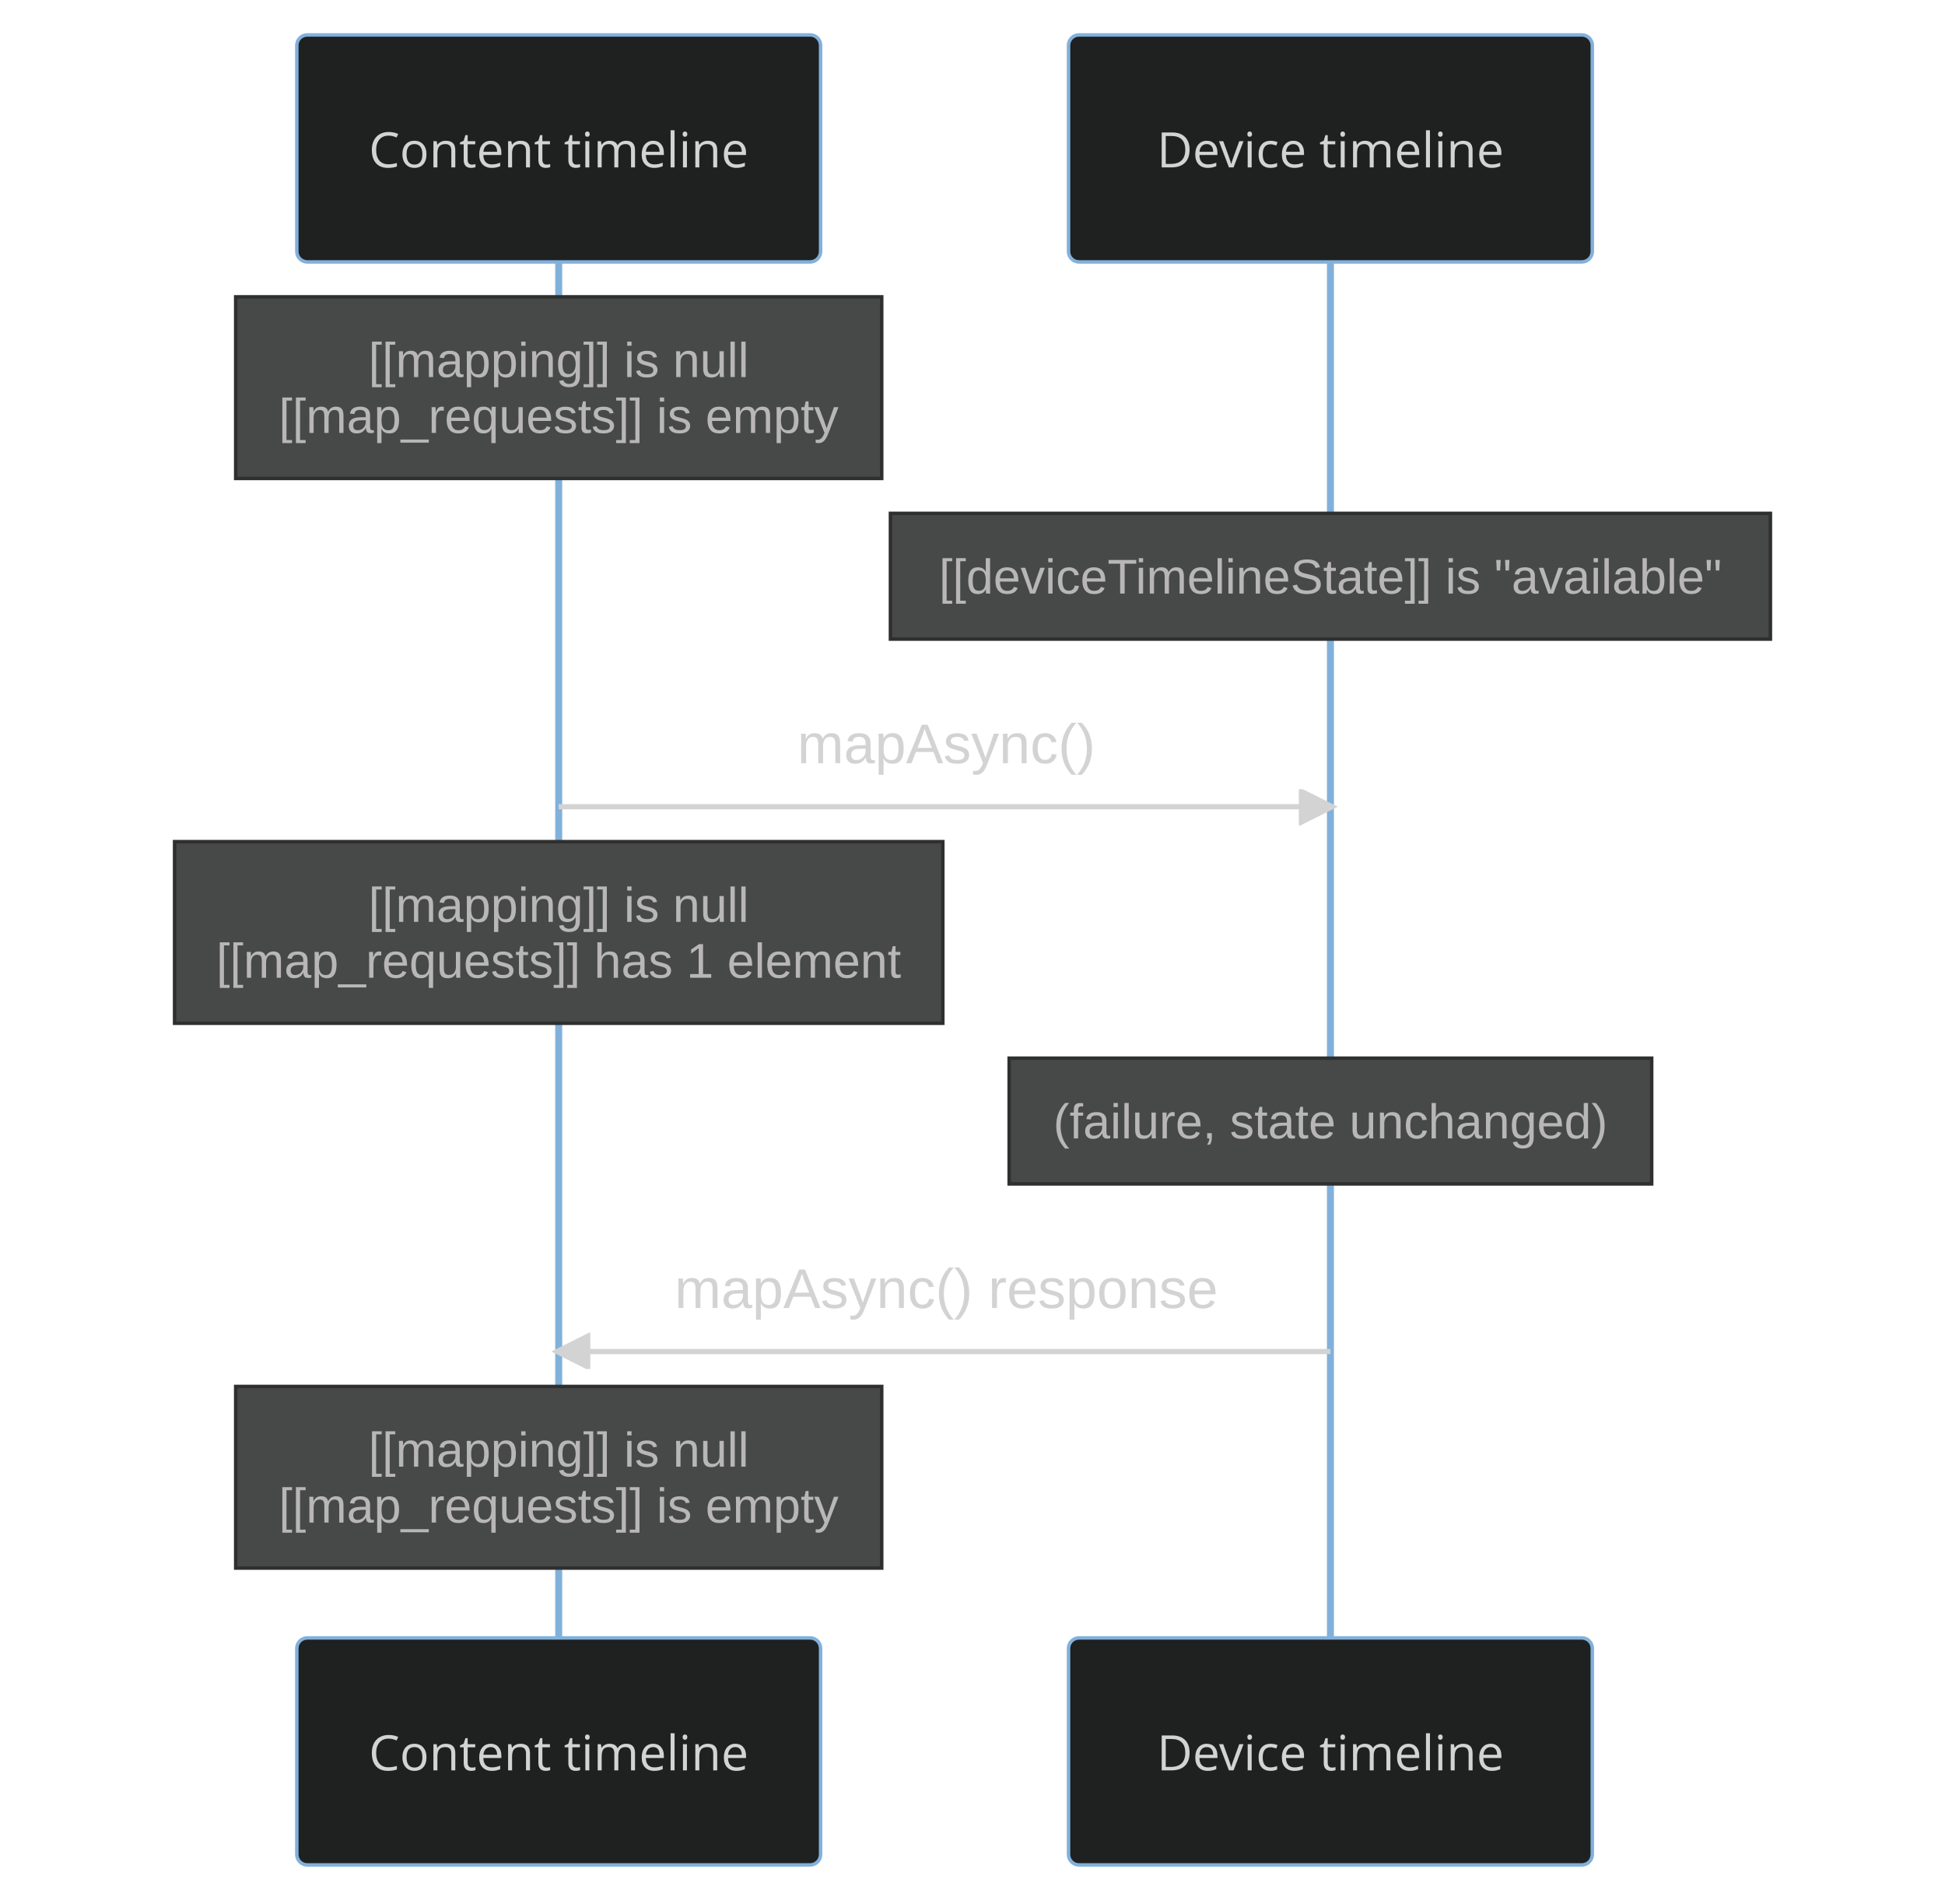
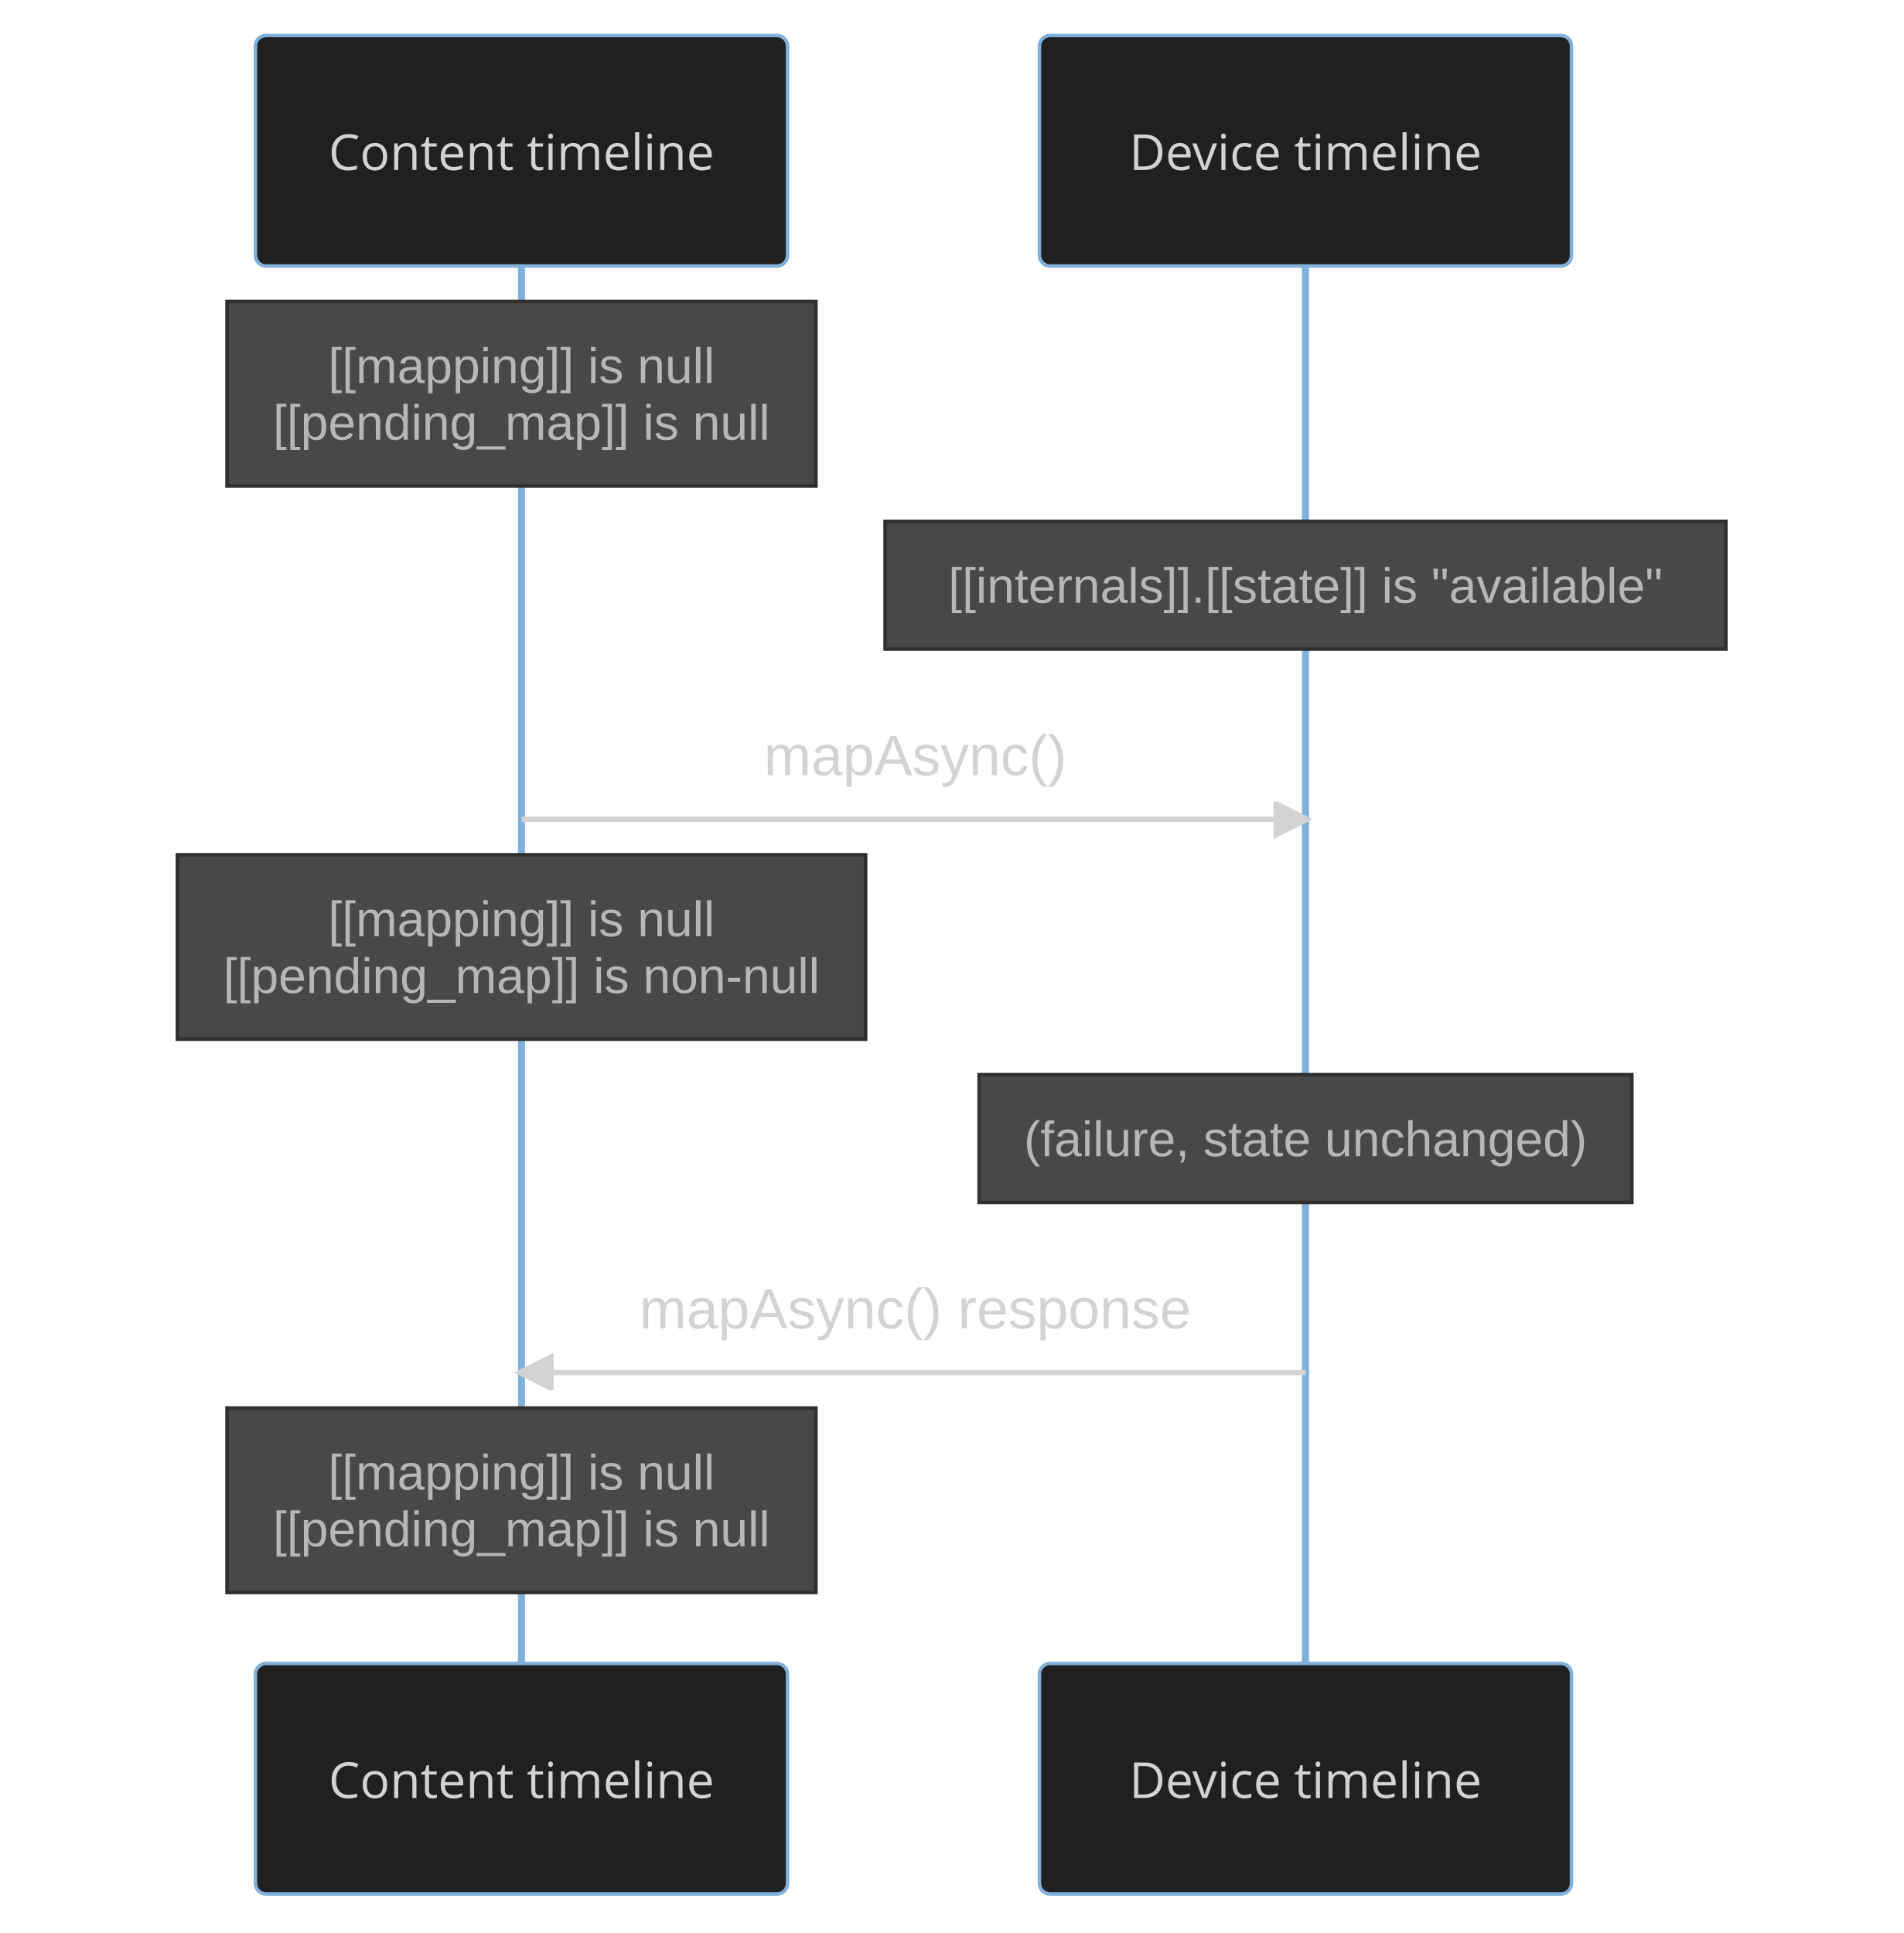
- <svg xmlns="http://www.w3.org/2000/svg" id="mermaid-0" width="100%" height="545" style="max-width: 557px; background-color: black;" viewBox="-85 -10 557 545" role="img" aria-labelledby="chart-title-mermaid-0 chart-desc-mermaid-0">
+ <svg xmlns="http://www.w3.org/2000/svg" id="mermaid-0" width="100%" height="545" style="max-width: 536.5px; background-color: black;" viewBox="-72 -10 536.5 545" role="img" aria-labelledby="chart-title-mermaid-0 chart-desc-mermaid-0">
  <style>#mermaid-0 {font-family:"trebuchet ms",verdana,arial,sans-serif;font-size:16px;fill:#ccc;}#mermaid-0 .error-icon{fill:#a44141;}#mermaid-0 .error-text{fill:#ddd;stroke:#ddd;}#mermaid-0 .edge-thickness-normal{stroke-width:2px;}#mermaid-0 .edge-thickness-thick{stroke-width:3.5px;}#mermaid-0 .edge-pattern-solid{stroke-dasharray:0;}#mermaid-0 .edge-pattern-dashed{stroke-dasharray:3;}#mermaid-0 .edge-pattern-dotted{stroke-dasharray:2;}#mermaid-0 .marker{fill:lightgrey;stroke:lightgrey;}#mermaid-0 .marker.cross{stroke:lightgrey;}#mermaid-0 svg{font-family:"trebuchet ms",verdana,arial,sans-serif;font-size:16px;}#mermaid-0 .actor{stroke:#81B1DB;fill:#1f2020;}#mermaid-0 text.actor&gt;tspan{fill:lightgrey;stroke:none;}#mermaid-0 .actor-line{stroke:lightgrey;}#mermaid-0 .messageLine0{stroke-width:1.5;stroke-dasharray:none;stroke:lightgrey;}#mermaid-0 .messageLine1{stroke-width:1.5;stroke-dasharray:2,2;stroke:lightgrey;}#mermaid-0 #arrowhead path{fill:lightgrey;stroke:lightgrey;}#mermaid-0 .sequenceNumber{fill:black;}#mermaid-0 #sequencenumber{fill:lightgrey;}#mermaid-0 #crosshead path{fill:lightgrey;stroke:lightgrey;}#mermaid-0 .messageText{fill:lightgrey;stroke:lightgrey;}#mermaid-0 .labelBox{stroke:#81B1DB;fill:#1f2020;}#mermaid-0 .labelText,#mermaid-0 .labelText&gt;tspan{fill:lightgrey;stroke:none;}#mermaid-0 .loopText,#mermaid-0 .loopText&gt;tspan{fill:lightgrey;stroke:none;}#mermaid-0 .loopLine{stroke-width:2px;stroke-dasharray:2,2;stroke:#81B1DB;fill:#81B1DB;}#mermaid-0 .note{stroke:hsl(180, 0%, 18.353%);fill:hsl(180, 1.587%, 28.353%);}#mermaid-0 .noteText,#mermaid-0 .noteText&gt;tspan{fill:rgb(183.848, 181.552, 181.552);stroke:none;}#mermaid-0 .activation0{fill:hsl(180, 1.587%, 28.353%);stroke:#81B1DB;}#mermaid-0 .activation1{fill:hsl(180, 1.587%, 28.353%);stroke:#81B1DB;}#mermaid-0 .activation2{fill:hsl(180, 1.587%, 28.353%);stroke:#81B1DB;}#mermaid-0 .actorPopupMenu{position:absolute;}#mermaid-0 .actorPopupMenuPanel{position:absolute;fill:#1f2020;box-shadow:0px 8px 16px 0px rgba(0,0,0,0.2);filter:drop-shadow(3px 5px 2px rgb(0 0 0 / 0.4));}#mermaid-0 .actor-man line{stroke:#81B1DB;fill:#1f2020;}#mermaid-0 .actor-man circle,#mermaid-0 line{stroke:#81B1DB;fill:#1f2020;stroke-width:2px;}#mermaid-0 .messageText{stroke:none;}#mermaid-0 :root{--mermaid-font-family:"trebuchet ms",verdana,arial,sans-serif;}</style>
  <g />
  <defs>
    <symbol id="computer" width="24" height="24">
      <path transform="scale(.5)" d="M2 2v13h20v-13h-20zm18 11h-16v-9h16v9zm-10.228 6l.466-1h3.524l.467 1h-4.457zm14.228 3h-24l2-6h2.104l-1.33 4h18.45l-1.297-4h2.073l2 6zm-5-10h-14v-7h14v7z" />
    </symbol>
  </defs>
  <defs>
    <symbol id="database" fill-rule="evenodd" clip-rule="evenodd">
      <path transform="scale(.5)" d="M12.258.001l.256.004.255.005.253.008.251.01.249.012.247.015.246.016.242.019.241.02.239.023.236.024.233.027.231.028.229.031.225.032.223.034.22.036.217.038.214.04.211.041.208.043.205.045.201.046.198.048.194.05.191.051.187.053.183.054.18.056.175.057.172.059.168.06.163.061.16.063.155.064.15.066.074.033.073.033.071.034.07.034.069.035.068.035.067.035.066.035.064.036.064.036.062.036.06.036.06.037.058.037.058.037.055.038.055.038.053.038.052.038.051.039.05.039.048.039.047.039.045.04.044.04.043.04.041.04.04.041.039.041.037.041.036.041.034.041.033.042.032.042.03.042.029.042.027.042.026.043.024.043.023.043.021.043.02.043.018.044.017.043.015.044.013.044.012.044.011.045.009.044.007.045.006.045.004.045.002.045.001.045v17l-.001.045-.002.045-.004.045-.006.045-.007.045-.009.044-.011.045-.012.044-.013.044-.015.044-.017.043-.018.044-.02.043-.021.043-.023.043-.024.043-.026.043-.027.042-.029.042-.03.042-.032.042-.033.042-.034.041-.036.041-.037.041-.039.041-.04.041-.041.04-.043.04-.044.04-.045.04-.047.039-.048.039-.05.039-.051.039-.052.038-.053.038-.055.038-.055.038-.058.037-.058.037-.06.037-.06.036-.062.036-.064.036-.064.036-.066.035-.067.035-.068.035-.069.035-.07.034-.071.034-.073.033-.074.033-.15.066-.155.064-.16.063-.163.061-.168.06-.172.059-.175.057-.18.056-.183.054-.187.053-.191.051-.194.05-.198.048-.201.046-.205.045-.208.043-.211.041-.214.04-.217.038-.22.036-.223.034-.225.032-.229.031-.231.028-.233.027-.236.024-.239.023-.241.02-.242.019-.246.016-.247.015-.249.012-.251.01-.253.008-.255.005-.256.004-.258.001-.258-.001-.256-.004-.255-.005-.253-.008-.251-.01-.249-.012-.247-.015-.245-.016-.243-.019-.241-.02-.238-.023-.236-.024-.234-.027-.231-.028-.228-.031-.226-.032-.223-.034-.22-.036-.217-.038-.214-.04-.211-.041-.208-.043-.204-.045-.201-.046-.198-.048-.195-.05-.19-.051-.187-.053-.184-.054-.179-.056-.176-.057-.172-.059-.167-.06-.164-.061-.159-.063-.155-.064-.151-.066-.074-.033-.072-.033-.072-.034-.07-.034-.069-.035-.068-.035-.067-.035-.066-.035-.064-.036-.063-.036-.062-.036-.061-.036-.06-.037-.058-.037-.057-.037-.056-.038-.055-.038-.053-.038-.052-.038-.051-.039-.049-.039-.049-.039-.046-.039-.046-.04-.044-.04-.043-.04-.041-.04-.04-.041-.039-.041-.037-.041-.036-.041-.034-.041-.033-.042-.032-.042-.03-.042-.029-.042-.027-.042-.026-.043-.024-.043-.023-.043-.021-.043-.02-.043-.018-.044-.017-.043-.015-.044-.013-.044-.012-.044-.011-.045-.009-.044-.007-.045-.006-.045-.004-.045-.002-.045-.001-.045v-17l.001-.045.002-.045.004-.045.006-.045.007-.045.009-.044.011-.045.012-.044.013-.044.015-.044.017-.043.018-.044.02-.043.021-.043.023-.043.024-.043.026-.043.027-.042.029-.042.03-.042.032-.042.033-.042.034-.041.036-.041.037-.041.039-.041.04-.041.041-.04.043-.04.044-.04.046-.04.046-.039.049-.039.049-.039.051-.039.052-.038.053-.038.055-.038.056-.038.057-.037.058-.037.06-.037.061-.036.062-.036.063-.036.064-.036.066-.035.067-.035.068-.035.069-.035.07-.034.072-.034.072-.033.074-.033.151-.066.155-.064.159-.063.164-.061.167-.06.172-.059.176-.057.179-.056.184-.054.187-.053.19-.051.195-.05.198-.048.201-.046.204-.045.208-.043.211-.041.214-.04.217-.038.22-.036.223-.034.226-.032.228-.031.231-.028.234-.027.236-.024.238-.023.241-.02.243-.019.245-.016.247-.015.249-.012.251-.01.253-.008.255-.005.256-.004.258-.001.258.001zm-9.258 20.499v.01l.001.021.003.021.004.022.005.021.006.022.007.022.009.023.01.022.011.023.012.023.013.023.015.023.016.024.017.023.018.024.019.024.021.024.022.025.023.024.024.025.052.049.056.05.061.051.066.051.07.051.075.051.079.052.084.052.088.052.092.052.097.052.102.051.105.052.11.052.114.051.119.051.123.051.127.05.131.05.135.05.139.048.144.049.147.047.152.047.155.047.16.045.163.045.167.043.171.043.176.041.178.041.183.039.187.039.19.037.194.035.197.035.202.033.204.031.209.03.212.029.216.027.219.025.222.024.226.021.23.02.233.018.236.016.24.015.243.012.246.01.249.008.253.005.256.004.259.001.26-.001.257-.004.254-.005.25-.008.247-.011.244-.012.241-.014.237-.016.233-.018.231-.021.226-.021.224-.024.22-.026.216-.027.212-.028.21-.031.205-.031.202-.034.198-.034.194-.036.191-.037.187-.039.183-.04.179-.04.175-.042.172-.043.168-.044.163-.045.16-.046.155-.046.152-.047.148-.048.143-.049.139-.049.136-.05.131-.05.126-.05.123-.051.118-.052.114-.051.11-.052.106-.052.101-.052.096-.052.092-.052.088-.053.083-.051.079-.052.074-.052.07-.051.065-.051.06-.051.056-.05.051-.05.023-.024.023-.025.021-.024.02-.024.019-.024.018-.024.017-.024.015-.023.014-.024.013-.023.012-.023.01-.023.01-.022.008-.022.006-.022.006-.022.004-.022.004-.021.001-.021.001-.021v-4.127l-.077.055-.08.053-.083.054-.085.053-.087.052-.09.052-.093.051-.095.05-.097.05-.1.049-.102.049-.105.048-.106.047-.109.047-.111.046-.114.045-.115.045-.118.044-.12.043-.122.042-.124.042-.126.041-.128.04-.13.04-.132.038-.134.038-.135.037-.138.037-.139.035-.142.035-.143.034-.144.033-.147.032-.148.031-.15.03-.151.03-.153.029-.154.027-.156.027-.158.026-.159.025-.161.024-.162.023-.163.022-.165.021-.166.02-.167.019-.169.018-.169.017-.171.016-.173.015-.173.014-.175.013-.175.012-.177.011-.178.01-.179.008-.179.008-.181.006-.182.005-.182.004-.184.003-.184.002h-.37l-.184-.002-.184-.003-.182-.004-.182-.005-.181-.006-.179-.008-.179-.008-.178-.01-.176-.011-.176-.012-.175-.013-.173-.014-.172-.015-.171-.016-.17-.017-.169-.018-.167-.019-.166-.02-.165-.021-.163-.022-.162-.023-.161-.024-.159-.025-.157-.026-.156-.027-.155-.027-.153-.029-.151-.03-.15-.03-.148-.031-.146-.032-.145-.033-.143-.034-.141-.035-.14-.035-.137-.037-.136-.037-.134-.038-.132-.038-.13-.04-.128-.04-.126-.041-.124-.042-.122-.042-.12-.044-.117-.043-.116-.045-.113-.045-.112-.046-.109-.047-.106-.047-.105-.048-.102-.049-.1-.049-.097-.05-.095-.05-.093-.052-.09-.051-.087-.052-.085-.053-.083-.054-.08-.054-.077-.054v4.127zm0-5.654v.011l.001.021.003.021.004.021.005.022.006.022.007.022.009.022.01.022.011.023.012.023.013.023.015.024.016.023.017.024.018.024.019.024.021.024.022.024.023.025.024.024.052.05.056.05.061.05.066.051.07.051.075.052.079.051.084.052.088.052.092.052.097.052.102.052.105.052.11.051.114.051.119.052.123.05.127.051.131.05.135.049.139.049.144.048.147.048.152.047.155.046.16.045.163.045.167.044.171.042.176.042.178.04.183.04.187.038.19.037.194.036.197.034.202.033.204.032.209.03.212.028.216.027.219.025.222.024.226.022.23.02.233.018.236.016.24.014.243.012.246.01.249.008.253.006.256.003.259.001.26-.001.257-.003.254-.006.25-.008.247-.01.244-.012.241-.015.237-.016.233-.018.231-.02.226-.022.224-.024.22-.025.216-.027.212-.029.21-.03.205-.032.202-.033.198-.035.194-.036.191-.037.187-.039.183-.039.179-.041.175-.042.172-.043.168-.044.163-.045.16-.045.155-.047.152-.047.148-.048.143-.048.139-.05.136-.049.131-.05.126-.051.123-.051.118-.051.114-.052.11-.052.106-.052.101-.052.096-.052.092-.052.088-.052.083-.052.079-.052.074-.051.07-.052.065-.051.06-.05.056-.051.051-.049.023-.025.023-.024.021-.025.02-.024.019-.024.018-.024.017-.024.015-.023.014-.023.013-.024.012-.022.01-.023.01-.023.008-.022.006-.022.006-.022.004-.021.004-.022.001-.021.001-.021v-4.139l-.077.054-.08.054-.083.054-.085.052-.087.053-.09.051-.093.051-.095.051-.097.05-.1.049-.102.049-.105.048-.106.047-.109.047-.111.046-.114.045-.115.044-.118.044-.12.044-.122.042-.124.042-.126.041-.128.04-.13.039-.132.039-.134.038-.135.037-.138.036-.139.036-.142.035-.143.033-.144.033-.147.033-.148.031-.15.03-.151.03-.153.028-.154.028-.156.027-.158.026-.159.025-.161.024-.162.023-.163.022-.165.021-.166.02-.167.019-.169.018-.169.017-.171.016-.173.015-.173.014-.175.013-.175.012-.177.011-.178.009-.179.009-.179.007-.181.007-.182.005-.182.004-.184.003-.184.002h-.37l-.184-.002-.184-.003-.182-.004-.182-.005-.181-.007-.179-.007-.179-.009-.178-.009-.176-.011-.176-.012-.175-.013-.173-.014-.172-.015-.171-.016-.17-.017-.169-.018-.167-.019-.166-.02-.165-.021-.163-.022-.162-.023-.161-.024-.159-.025-.157-.026-.156-.027-.155-.028-.153-.028-.151-.03-.15-.03-.148-.031-.146-.033-.145-.033-.143-.033-.141-.035-.14-.036-.137-.036-.136-.037-.134-.038-.132-.039-.13-.039-.128-.04-.126-.041-.124-.042-.122-.043-.12-.043-.117-.044-.116-.044-.113-.046-.112-.046-.109-.046-.106-.047-.105-.048-.102-.049-.1-.049-.097-.05-.095-.051-.093-.051-.09-.051-.087-.053-.085-.052-.083-.054-.08-.054-.077-.054v4.139zm0-5.666v.011l.001.02.003.022.004.021.005.022.006.021.007.022.009.023.01.022.011.023.012.023.013.023.015.023.016.024.017.024.018.023.019.024.021.025.022.024.023.024.024.025.052.05.056.05.061.05.066.051.07.051.075.052.079.051.084.052.088.052.092.052.097.052.102.052.105.051.11.052.114.051.119.051.123.051.127.05.131.05.135.05.139.049.144.048.147.048.152.047.155.046.16.045.163.045.167.043.171.043.176.042.178.04.183.04.187.038.19.037.194.036.197.034.202.033.204.032.209.03.212.028.216.027.219.025.222.024.226.021.23.02.233.018.236.017.24.014.243.012.246.01.249.008.253.006.256.003.259.001.26-.001.257-.003.254-.006.25-.008.247-.01.244-.013.241-.014.237-.016.233-.018.231-.02.226-.022.224-.024.22-.025.216-.027.212-.029.21-.03.205-.032.202-.033.198-.035.194-.036.191-.037.187-.039.183-.039.179-.041.175-.042.172-.043.168-.044.163-.045.16-.045.155-.047.152-.047.148-.048.143-.049.139-.049.136-.049.131-.051.126-.05.123-.051.118-.052.114-.051.11-.052.106-.052.101-.052.096-.052.092-.052.088-.052.083-.052.079-.052.074-.052.07-.051.065-.051.06-.051.056-.05.051-.049.023-.025.023-.025.021-.024.02-.024.019-.024.018-.024.017-.024.015-.023.014-.024.013-.023.012-.023.01-.022.01-.023.008-.022.006-.022.006-.022.004-.022.004-.021.001-.021.001-.021v-4.153l-.077.054-.08.054-.083.053-.085.053-.087.053-.09.051-.093.051-.095.051-.097.05-.1.049-.102.048-.105.048-.106.048-.109.046-.111.046-.114.046-.115.044-.118.044-.12.043-.122.043-.124.042-.126.041-.128.04-.13.039-.132.039-.134.038-.135.037-.138.036-.139.036-.142.034-.143.034-.144.033-.147.032-.148.032-.15.03-.151.03-.153.028-.154.028-.156.027-.158.026-.159.024-.161.024-.162.023-.163.023-.165.021-.166.02-.167.019-.169.018-.169.017-.171.016-.173.015-.173.014-.175.013-.175.012-.177.01-.178.01-.179.009-.179.007-.181.006-.182.006-.182.004-.184.003-.184.001-.185.001-.185-.001-.184-.001-.184-.003-.182-.004-.182-.006-.181-.006-.179-.007-.179-.009-.178-.01-.176-.01-.176-.012-.175-.013-.173-.014-.172-.015-.171-.016-.17-.017-.169-.018-.167-.019-.166-.02-.165-.021-.163-.023-.162-.023-.161-.024-.159-.024-.157-.026-.156-.027-.155-.028-.153-.028-.151-.03-.15-.03-.148-.032-.146-.032-.145-.033-.143-.034-.141-.034-.14-.036-.137-.036-.136-.037-.134-.038-.132-.039-.13-.039-.128-.041-.126-.041-.124-.041-.122-.043-.12-.043-.117-.044-.116-.044-.113-.046-.112-.046-.109-.046-.106-.048-.105-.048-.102-.048-.1-.05-.097-.049-.095-.051-.093-.051-.09-.052-.087-.052-.085-.053-.083-.053-.08-.054-.077-.054v4.153zm8.74-8.179l-.257.004-.254.005-.25.008-.247.011-.244.012-.241.014-.237.016-.233.018-.231.021-.226.022-.224.023-.22.026-.216.027-.212.028-.21.031-.205.032-.202.033-.198.034-.194.036-.191.038-.187.038-.183.04-.179.041-.175.042-.172.043-.168.043-.163.045-.16.046-.155.046-.152.048-.148.048-.143.048-.139.049-.136.05-.131.05-.126.051-.123.051-.118.051-.114.052-.11.052-.106.052-.101.052-.096.052-.092.052-.088.052-.083.052-.079.052-.074.051-.07.052-.065.051-.06.05-.056.05-.051.05-.023.025-.023.024-.021.024-.02.025-.019.024-.018.024-.017.023-.015.024-.014.023-.013.023-.012.023-.01.023-.01.022-.008.022-.006.023-.006.021-.004.022-.004.021-.001.021-.001.021.001.021.001.021.004.021.004.022.006.021.006.023.008.022.01.022.01.023.012.023.013.023.014.023.015.024.017.023.018.024.019.024.02.025.021.024.023.024.023.025.051.05.056.05.06.05.065.051.07.052.074.051.079.052.083.052.088.052.092.052.096.052.101.052.106.052.11.052.114.052.118.051.123.051.126.051.131.05.136.05.139.049.143.048.148.048.152.048.155.046.16.046.163.045.168.043.172.043.175.042.179.041.183.04.187.038.191.038.194.036.198.034.202.033.205.032.21.031.212.028.216.027.22.026.224.023.226.022.231.021.233.018.237.016.241.014.244.012.247.011.25.008.254.005.257.004.26.001.26-.001.257-.004.254-.005.25-.008.247-.011.244-.012.241-.014.237-.016.233-.018.231-.021.226-.022.224-.023.22-.026.216-.027.212-.028.21-.031.205-.032.202-.033.198-.034.194-.036.191-.038.187-.038.183-.04.179-.041.175-.042.172-.043.168-.043.163-.045.16-.046.155-.046.152-.048.148-.048.143-.048.139-.049.136-.05.131-.05.126-.051.123-.051.118-.051.114-.052.11-.052.106-.052.101-.052.096-.052.092-.052.088-.052.083-.052.079-.052.074-.051.07-.052.065-.051.06-.05.056-.05.051-.05.023-.025.023-.024.021-.024.02-.025.019-.024.018-.024.017-.023.015-.024.014-.023.013-.023.012-.023.01-.023.01-.022.008-.022.006-.023.006-.021.004-.022.004-.021.001-.021.001-.021-.001-.021-.001-.021-.004-.021-.004-.022-.006-.021-.006-.023-.008-.022-.01-.022-.01-.023-.012-.023-.013-.023-.014-.023-.015-.024-.017-.023-.018-.024-.019-.024-.02-.025-.021-.024-.023-.024-.023-.025-.051-.05-.056-.05-.06-.05-.065-.051-.07-.052-.074-.051-.079-.052-.083-.052-.088-.052-.092-.052-.096-.052-.101-.052-.106-.052-.11-.052-.114-.052-.118-.051-.123-.051-.126-.051-.131-.05-.136-.05-.139-.049-.143-.048-.148-.048-.152-.048-.155-.046-.16-.046-.163-.045-.168-.043-.172-.043-.175-.042-.179-.041-.183-.04-.187-.038-.191-.038-.194-.036-.198-.034-.202-.033-.205-.032-.21-.031-.212-.028-.216-.027-.22-.026-.224-.023-.226-.022-.231-.021-.233-.018-.237-.016-.241-.014-.244-.012-.247-.011-.25-.008-.254-.005-.257-.004-.26-.001-.26.001z" />
    </symbol>
  </defs>
  <defs>
    <symbol id="clock" width="24" height="24">
      <path transform="scale(.5)" d="M12 2c5.514 0 10 4.486 10 10s-4.486 10-10 10-10-4.486-10-10 4.486-10 10-10zm0-2c-6.627 0-12 5.373-12 12s5.373 12 12 12 12-5.373 12-12-5.373-12-12-12zm5.848 12.459c.202.038.202.333.001.372-1.907.361-6.045 1.111-6.547 1.111-.719 0-1.301-.582-1.301-1.301 0-.512.77-5.447 1.125-7.445.034-.192.312-.181.343.014l.985 6.238 5.394 1.011z" />
    </symbol>
  </defs>
  <g>
    <line id="actor0" x1="75" y1="5" x2="75" y2="479" class="200" stroke-width="0.5px" stroke="#999" />
    <g id="root-0">
      <rect x="0" y="0" fill="#eaeaea" stroke="#666" width="150" height="65" rx="3" ry="3" class="actor" />
      <text x="75" y="32.5" dominant-baseline="central" alignment-baseline="central" class="actor" style="text-anchor: middle; font-size: 14px; font-weight: 400; font-family: &quot;Open Sans&quot;, sans-serif;">
        <tspan x="75" dy="0">Content timeline</tspan>
      </text>
    </g>
  </g>
  <g>
    <line id="actor1" x1="296" y1="5" x2="296" y2="479" class="200" stroke-width="0.5px" stroke="#999" />
    <g id="root-1">
      <rect x="221" y="0" fill="#eaeaea" stroke="#666" width="150" height="65" rx="3" ry="3" class="actor" />
      <text x="296" y="32.5" dominant-baseline="central" alignment-baseline="central" class="actor" style="text-anchor: middle; font-size: 14px; font-weight: 400; font-family: &quot;Open Sans&quot;, sans-serif;">
        <tspan x="296" dy="0">Device timeline</tspan>
      </text>
    </g>
  </g>
  <defs>
    <marker id="arrowhead" refX="9" refY="5" markerUnits="userSpaceOnUse" markerWidth="12" markerHeight="12" orient="auto">
      <path d="M 0 0 L 10 5 L 0 10 z" />
    </marker>
  </defs>
  <defs>
    <marker id="crosshead" markerWidth="15" markerHeight="8" orient="auto" refX="16" refY="4">
      <path fill="black" stroke="#000000" stroke-width="1px" d="M 9,2 V 6 L16,4 Z" style="stroke-dasharray: 0, 0;" />
      <path fill="none" stroke="#000000" stroke-width="1px" d="M 0,1 L 6,7 M 6,1 L 0,7" style="stroke-dasharray: 0, 0;" />
    </marker>
  </defs>
  <defs>
    <marker id="filled-head" refX="18" refY="7" markerWidth="20" markerHeight="28" orient="auto">
      <path d="M 18,7 L9,13 L14,7 L9,1 Z" />
    </marker>
  </defs>
  <defs>
    <marker id="sequencenumber" refX="15" refY="15" markerWidth="60" markerHeight="40" orient="auto">
      <circle cx="15" cy="15" r="6" />
    </marker>
  </defs>
  <g>
-     <rect x="-17.5" y="75" fill="#EDF2AE" stroke="#666" width="185" height="52" rx="0" ry="0" class="note" />
+     <rect x="-8" y="75" fill="#EDF2AE" stroke="#666" width="166" height="52" rx="0" ry="0" class="note" />
    <text x="75" y="80" text-anchor="middle" dominant-baseline="middle" alignment-baseline="middle" class="noteText" dy="1em" style="font-family: &quot;trebuchet ms&quot;, verdana, arial, sans-serif; font-size: 14px; font-weight: 400;">
      <tspan x="75">[[mapping]] is null</tspan>
    </text>
    <text x="75" y="96" text-anchor="middle" dominant-baseline="middle" alignment-baseline="middle" class="noteText" dy="1em" style="font-family: &quot;trebuchet ms&quot;, verdana, arial, sans-serif; font-size: 14px; font-weight: 400;">
-       <tspan x="75">[[map_requests]] is empty</tspan>
+       <tspan x="75">[[pending_map]] is null</tspan>
    </text>
  </g>
  <g>
-     <rect x="170" y="137" fill="#EDF2AE" stroke="#666" width="252" height="36" rx="0" ry="0" class="note" />
+     <rect x="177.5" y="137" fill="#EDF2AE" stroke="#666" width="237" height="36" rx="0" ry="0" class="note" />
    <text x="296" y="142" text-anchor="middle" dominant-baseline="middle" alignment-baseline="middle" class="noteText" dy="1em" style="font-family: &quot;trebuchet ms&quot;, verdana, arial, sans-serif; font-size: 14px; font-weight: 400;">
-       <tspan x="296">[[deviceTimelineState]] is "available"</tspan>
+       <tspan x="296">[[internals]].[[state]] is "available"</tspan>
    </text>
  </g>
  <g>
-     <rect x="-35" y="231" fill="#EDF2AE" stroke="#666" width="220" height="52" rx="0" ry="0" class="note" />
+     <rect x="-22" y="231" fill="#EDF2AE" stroke="#666" width="194" height="52" rx="0" ry="0" class="note" />
    <text x="75" y="236" text-anchor="middle" dominant-baseline="middle" alignment-baseline="middle" class="noteText" dy="1em" style="font-family: &quot;trebuchet ms&quot;, verdana, arial, sans-serif; font-size: 14px; font-weight: 400;">
      <tspan x="75">[[mapping]] is null</tspan>
    </text>
    <text x="75" y="252" text-anchor="middle" dominant-baseline="middle" alignment-baseline="middle" class="noteText" dy="1em" style="font-family: &quot;trebuchet ms&quot;, verdana, arial, sans-serif; font-size: 14px; font-weight: 400;">
-       <tspan x="75">[[map_requests]] has 1 element</tspan>
+       <tspan x="75">[[pending_map]] is non-null</tspan>
    </text>
  </g>
  <g>
    <rect x="204" y="293" fill="#EDF2AE" stroke="#666" width="184" height="36" rx="0" ry="0" class="note" />
    <text x="296" y="298" text-anchor="middle" dominant-baseline="middle" alignment-baseline="middle" class="noteText" dy="1em" style="font-family: &quot;trebuchet ms&quot;, verdana, arial, sans-serif; font-size: 14px; font-weight: 400;">
      <tspan x="296">(failure, state unchanged)</tspan>
    </text>
  </g>
  <g>
-     <rect x="-17.5" y="387" fill="#EDF2AE" stroke="#666" width="185" height="52" rx="0" ry="0" class="note" />
+     <rect x="-8" y="387" fill="#EDF2AE" stroke="#666" width="166" height="52" rx="0" ry="0" class="note" />
    <text x="75" y="392" text-anchor="middle" dominant-baseline="middle" alignment-baseline="middle" class="noteText" dy="1em" style="font-family: &quot;trebuchet ms&quot;, verdana, arial, sans-serif; font-size: 14px; font-weight: 400;">
      <tspan x="75">[[mapping]] is null</tspan>
    </text>
    <text x="75" y="408" text-anchor="middle" dominant-baseline="middle" alignment-baseline="middle" class="noteText" dy="1em" style="font-family: &quot;trebuchet ms&quot;, verdana, arial, sans-serif; font-size: 14px; font-weight: 400;">
-       <tspan x="75">[[map_requests]] is empty</tspan>
+       <tspan x="75">[[pending_map]] is null</tspan>
    </text>
  </g>
  <text x="186" y="188" text-anchor="middle" dominant-baseline="middle" alignment-baseline="middle" class="messageText" dy="1em" style="font-family: &quot;trebuchet ms&quot;, verdana, arial, sans-serif; font-size: 16px; font-weight: 400;">mapAsync()</text>
  <line x1="75" y1="221" x2="296" y2="221" class="messageLine0" stroke-width="2" stroke="none" marker-end="url(#arrowhead)" style="fill: none;" />
  <text x="186" y="344" text-anchor="middle" dominant-baseline="middle" alignment-baseline="middle" class="messageText" dy="1em" style="font-family: &quot;trebuchet ms&quot;, verdana, arial, sans-serif; font-size: 16px; font-weight: 400;">mapAsync() response</text>
  <line x1="296" y1="377" x2="75" y2="377" class="messageLine0" stroke-width="2" stroke="none" marker-end="url(#arrowhead)" style="fill: none;" />
  <g>
    <rect x="0" y="459" fill="#eaeaea" stroke="#666" width="150" height="65" rx="3" ry="3" class="actor" />
    <text x="75" y="491.5" dominant-baseline="central" alignment-baseline="central" class="actor" style="text-anchor: middle; font-size: 14px; font-weight: 400; font-family: &quot;Open Sans&quot;, sans-serif;">
      <tspan x="75" dy="0">Content timeline</tspan>
    </text>
  </g>
  <g>
    <rect x="221" y="459" fill="#eaeaea" stroke="#666" width="150" height="65" rx="3" ry="3" class="actor" />
    <text x="296" y="491.5" dominant-baseline="central" alignment-baseline="central" class="actor" style="text-anchor: middle; font-size: 14px; font-weight: 400; font-family: &quot;Open Sans&quot;, sans-serif;">
      <tspan x="296" dy="0">Device timeline</tspan>
    </text>
  </g>
</svg>
